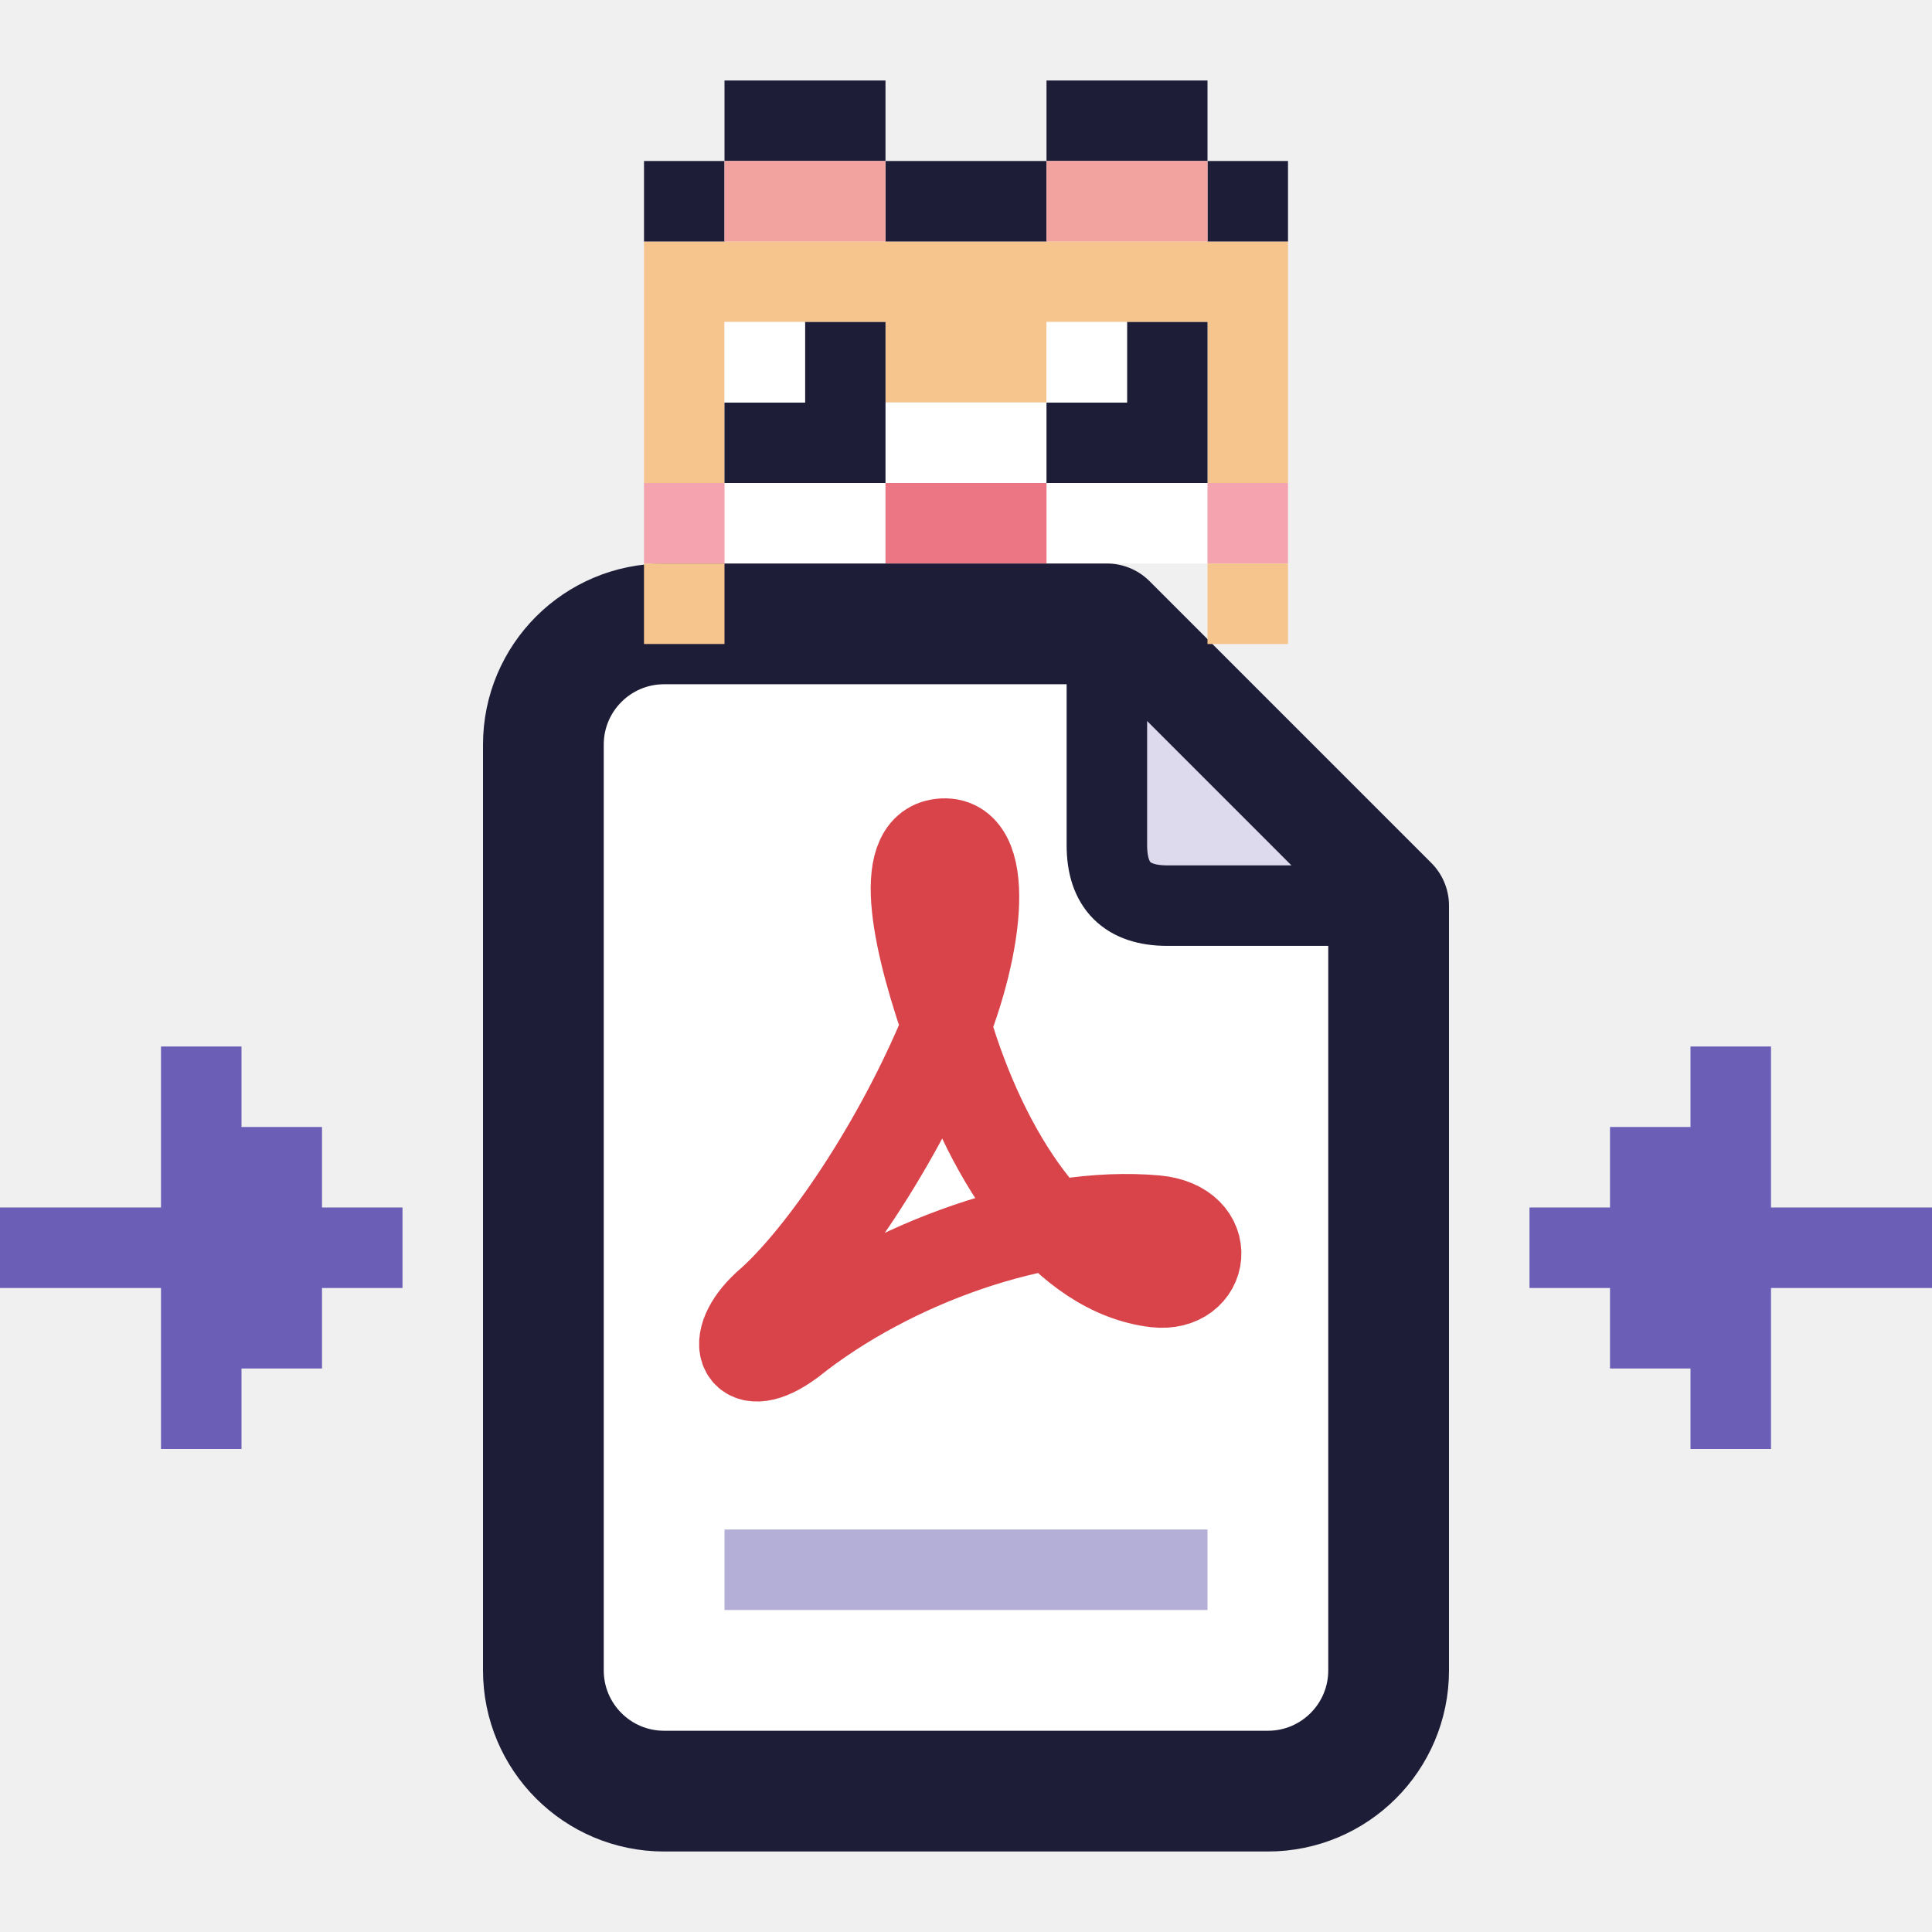
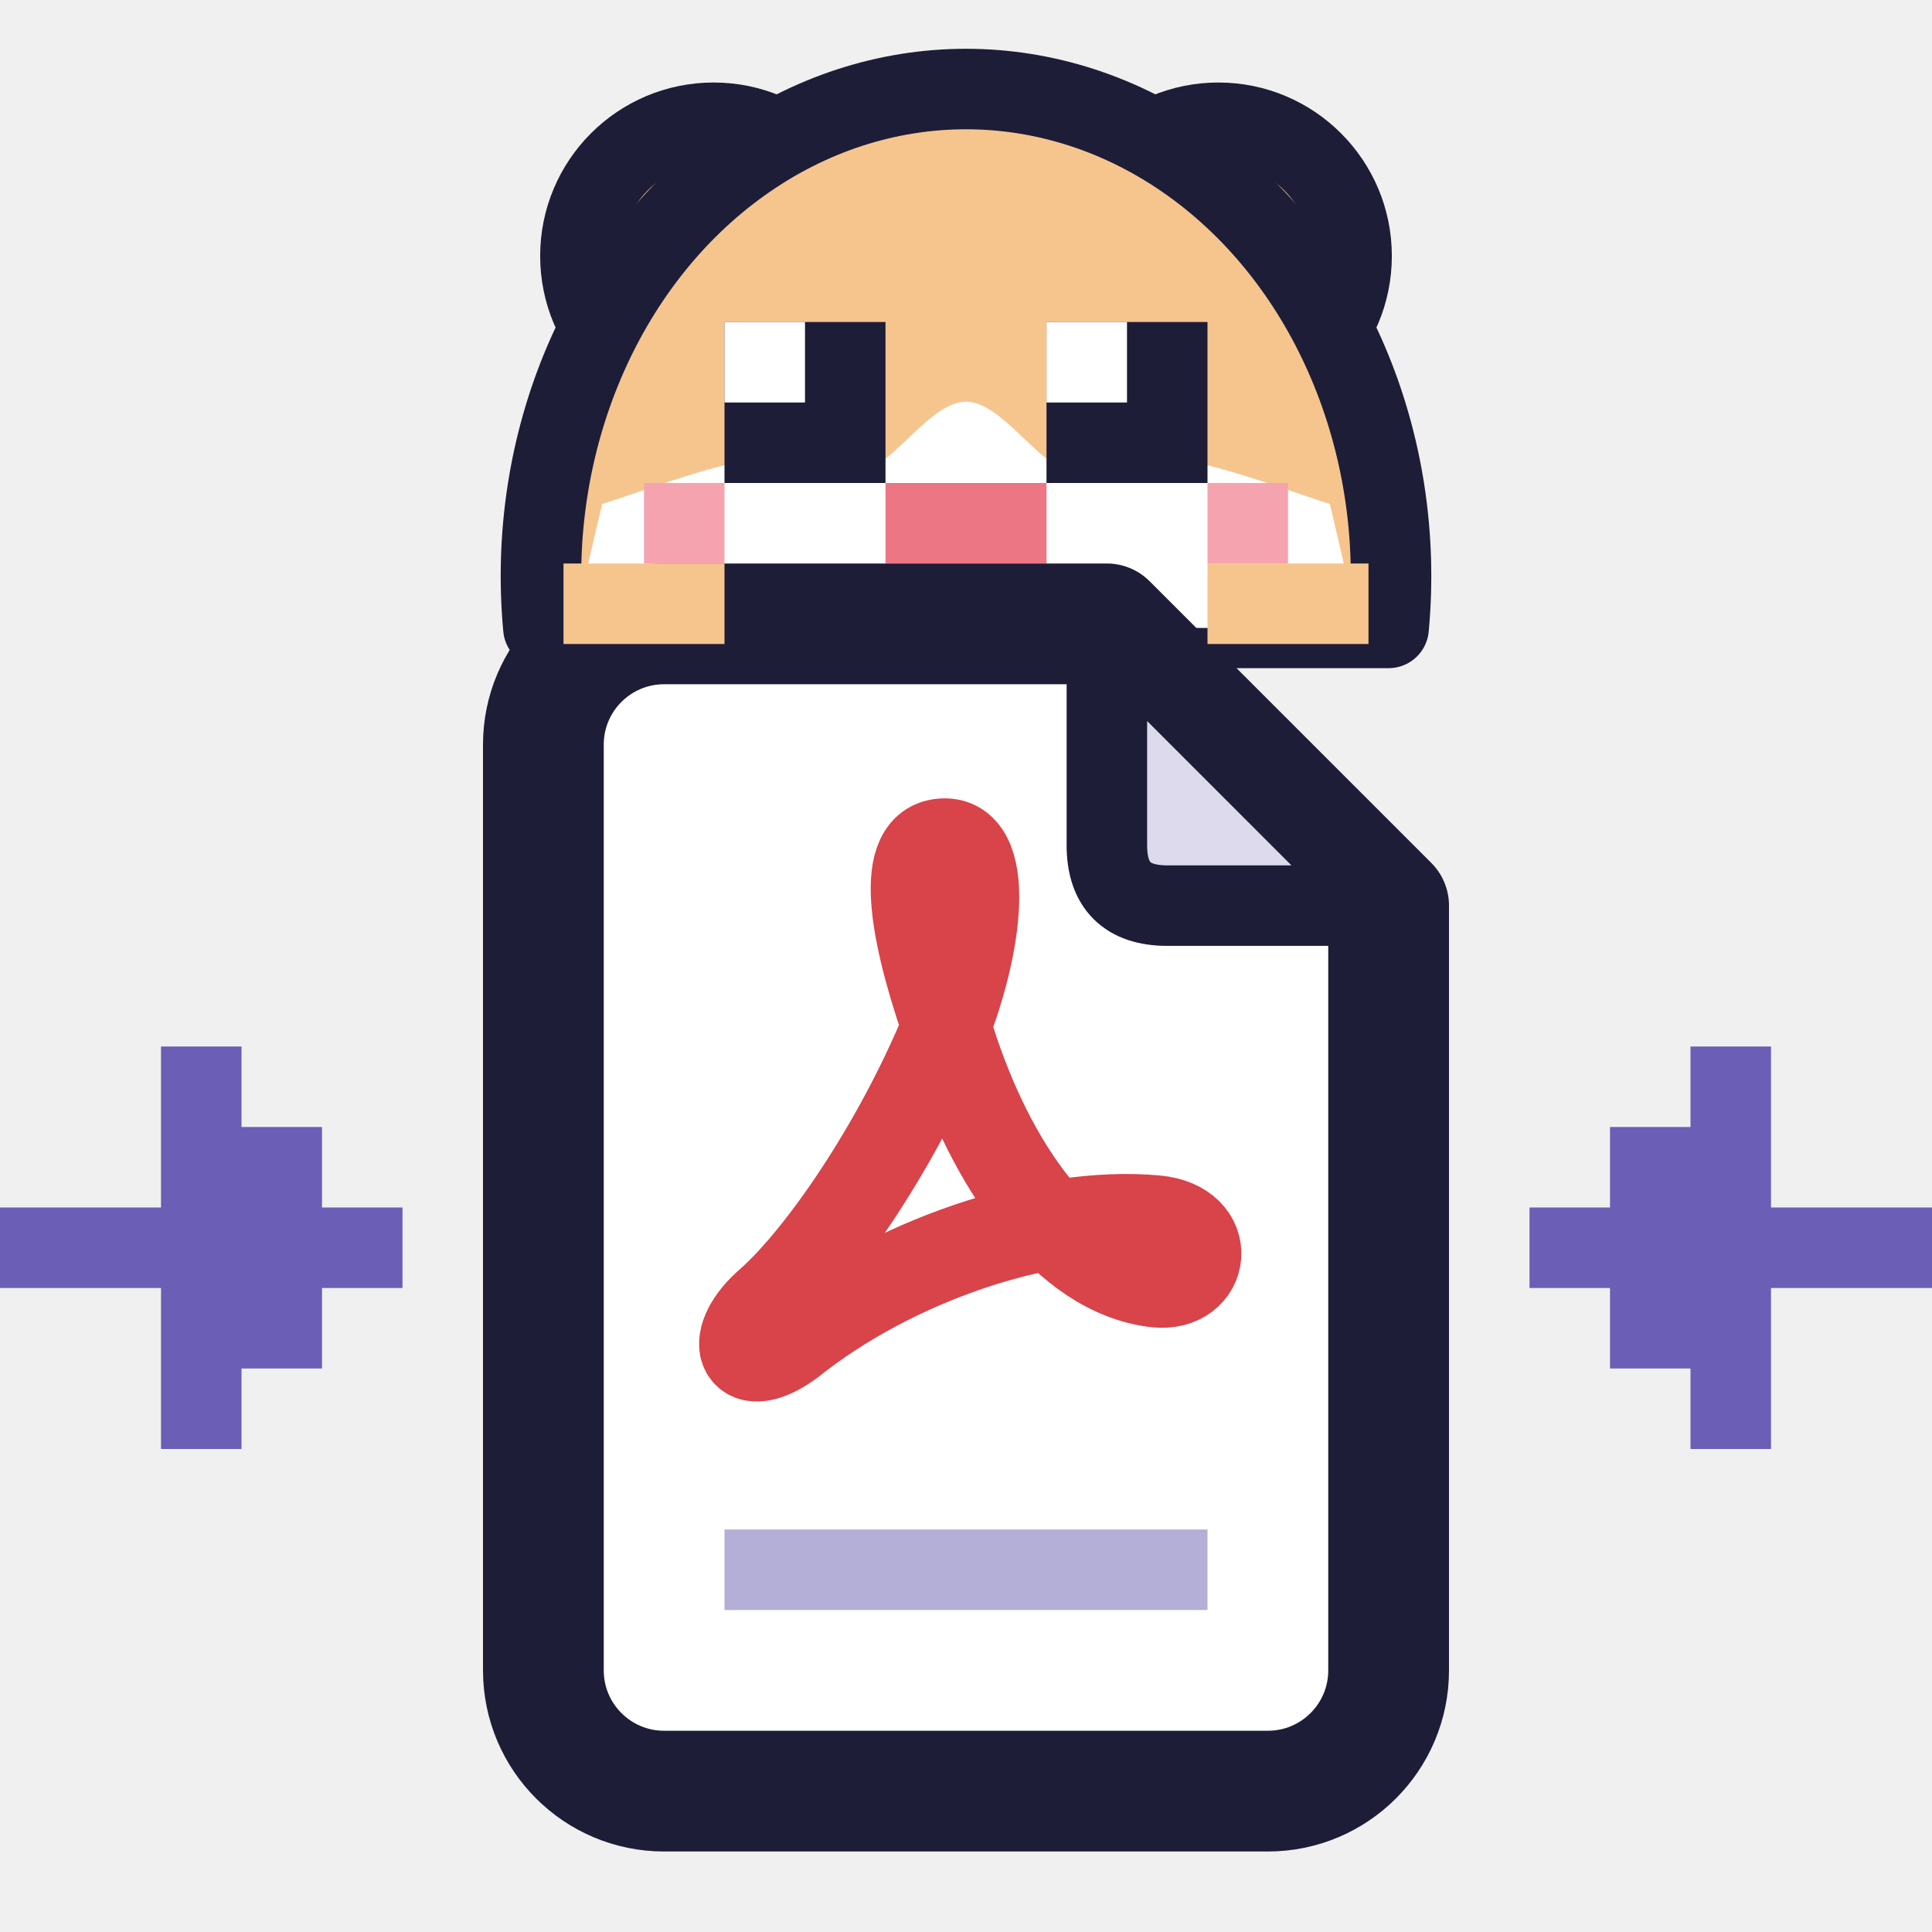
<svg xmlns="http://www.w3.org/2000/svg" width="24" height="24" viewBox="0 0 24 24">
  <g id="hamster">
-     <path id="hm_peach" d="M8 3h8v1h-8ZM8 4h1v1h-1ZM11 4h2v1h-2ZM15 4h1v1h-1ZM8 5h1v1h-1ZM15 5h1v1h-1Z" fill="#F6C58E" />
-     <path id="hm_muzzle" d="M11 5h2v1h-2ZM9 6h2v1h-2ZM13 6h2v1h-2Z" fill="#FFFFFF" />
-     <path id="hm_outline" d="M9 1h2v1h-2ZM13 1h2v1h-2ZM8 2h1v1h-1ZM11 2h2v1h-2ZM15 2h1v1h-1Z" fill="#1E1D38" />
-     <path id="hm_ears_in" d="M9 2h2v1h-2ZM13 2h2v1h-2Z" fill="#F2A3A0" />
-     <path id="hm_eyes" d="M10 4h1v1h-1ZM14 4h1v1h-1ZM9 5h2v1h-2ZM13 5h2v1h-2Z" fill="#1E1D38" />
-     <path id="hm_eyes_hl" d="M9 4h1v1h-1ZM13 4h1v1h-1Z" fill="#FFFFFF" />
-     <path id="hm_blush" d="M8 6h1v1h-1ZM15 6h1v1h-1Z" fill="#F6A3B0" />
-     <path id="hm_nose" d="M11 6h2v1h-2Z" fill="#EC7684" />
+     <path id="hf_ears" d="M7.21 3.18A1.65 1.65 0 1 1 10.52 3.18A1.65 1.65 0 1 1 7.21 3.18ZM13.48 3.18A1.65 1.65 0 1 1 16.79 3.18A1.65 1.65 0 1 1 13.48 3.18Z" fill="#F6C58E" stroke="#1E1D38" stroke-width="1" />
+     <path id="hf_ears_in" d="M8.31 3.4A0.85 0.85 0 1 1 10.02 3.4A0.85 0.85 0 1 1 8.31 3.4ZM13.98 3.4A0.85 0.85 0 1 1 15.69 3.4A0.85 0.85 0 1 1 13.98 3.4Z" fill="#F2A3A0" />
+     <path id="hf_head" d="M6.75 7.8A5.28 6.05 0 1 1 17.25 7.8Z" fill="#F6C58E" stroke="#1E1D38" stroke-width="1" stroke-linejoin="round" />
+     <path id="hf_muzzle" d="M7.48 6.26C7.79 6.17 8.83 5.77 9.36 5.71C9.89 5.65 10.24 5.99 10.68 5.88C11.12 5.76 11.56 4.99 12 4.99C12.44 4.99 12.88 5.76 13.32 5.88C13.76 5.99 14.11 5.65 14.64 5.71C15.17 5.77 16.21 6.17 16.52 6.26L16.88 7.8L7.12 7.8Z" fill="#FFFFFF" />
+     <path id="hf_eyes" d="M9 4h2v2h-2ZM13 4h2v2h-2Z" fill="#1E1D38" />
+     <path id="hf_eyes_hl" d="M9 4h1v1h-1ZM13 4h1v1h-1Z" fill="#FFFFFF" />
+     <path id="hf_nose" d="M11 6h2v1h-2Z" fill="#EC7684" />
+     <path id="hf_blush" d="M8 6h1v1h-1ZM15 6h1v1h-1Z" fill="#F6A3B0" />
  </g>
  <g id="object">
    <path id="sheet" d="M8.25 7.75H13.75L17.25 11.25V20.75A1.5 1.5 0 0 1 15.75 22.25H8.25A1.5 1.5 0 0 1 6.75 20.75V9.25A1.5 1.5 0 0 1 8.25 7.75Z" fill="#FFFFFF" stroke="#1E1D38" stroke-width="1.5" stroke-linejoin="round" />
    <path id="flap" d="M13.75 7.75V10.5Q13.75 11.25 14.5 11.25H17.25Z" fill="#DCDAEC" stroke="#1E1D38" stroke-width="1" stroke-linejoin="round" />
  </g>
  <g id="object_fx">
    <path id="pdf_mark" d="M11.81 12.91C11.38 11.72 11.13 10.53 11.69 10.47C12.31 10.4 12.19 11.72 11.69 12.91C11.07 14.36 10.14 15.68 9.52 16.21C9.02 16.67 9.21 17.13 9.83 16.67C11.07 15.68 12.93 15.02 14.36 15.15C15.1 15.22 14.98 16.01 14.36 15.94C13.24 15.81 12.31 14.49 11.81 12.91Z" fill="none" stroke="#D9434A" stroke-width="1.1" stroke-linejoin="round" />
    <path id="line0" d="M9 19.5H15" fill="none" stroke="#B3AFD6" stroke-width="1" />
  </g>
  <g id="front">
-     <path id="paw_peach" d="M8 7h1v1h-1ZM15 7h1v1h-1Z" fill="#F6C58E" />
    <path id="arrow_l_fill" d="M2 13h1v1h-1ZM2 14h2v1h-2ZM0 15h5v1h-5ZM2 16h2v1h-2ZM2 17h1v1h-1Z" fill="#6A5EB6" />
    <path id="arrow_r_fill" d="M21 13h1v1h-1ZM20 14h2v1h-2ZM19 15h5v1h-5ZM20 16h2v1h-2ZM21 17h1v1h-1Z" fill="#6A5EB6" />
+     <path id="hf_paws_peach" d="M7 7h2v1h-2ZM15 7h2v1h-2Z" fill="#F6C58E" />
  </g>
</svg>
